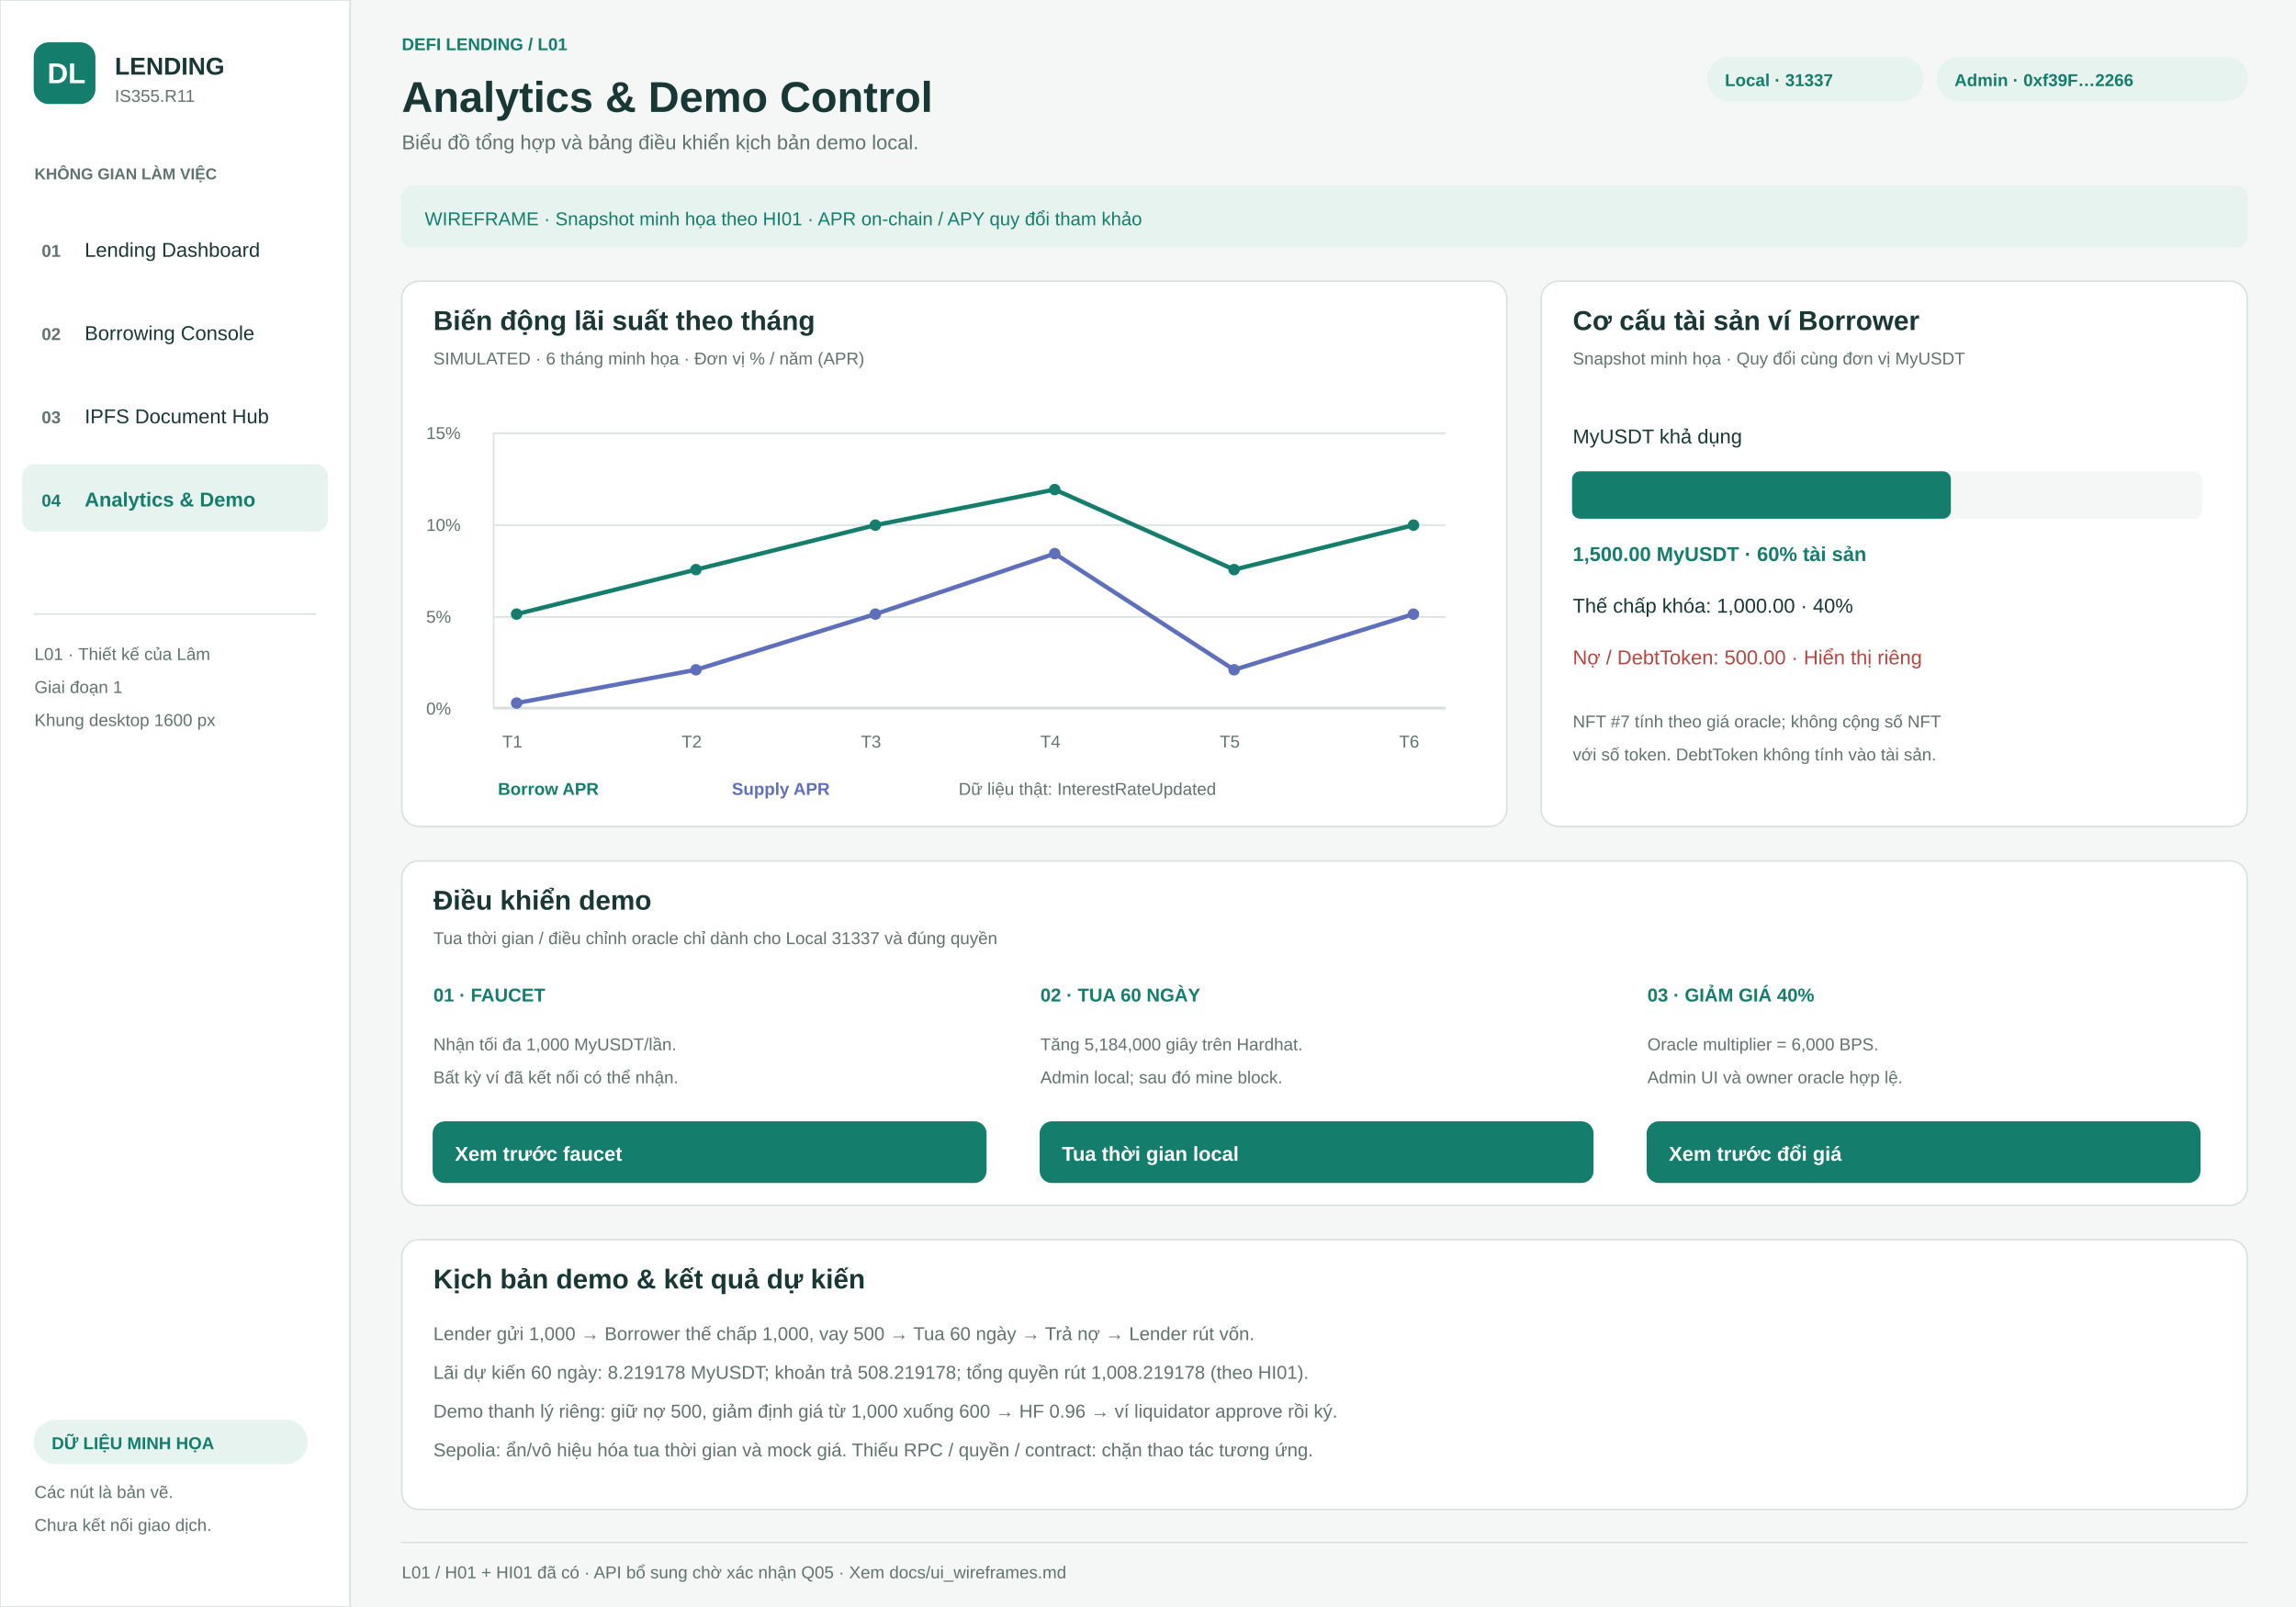
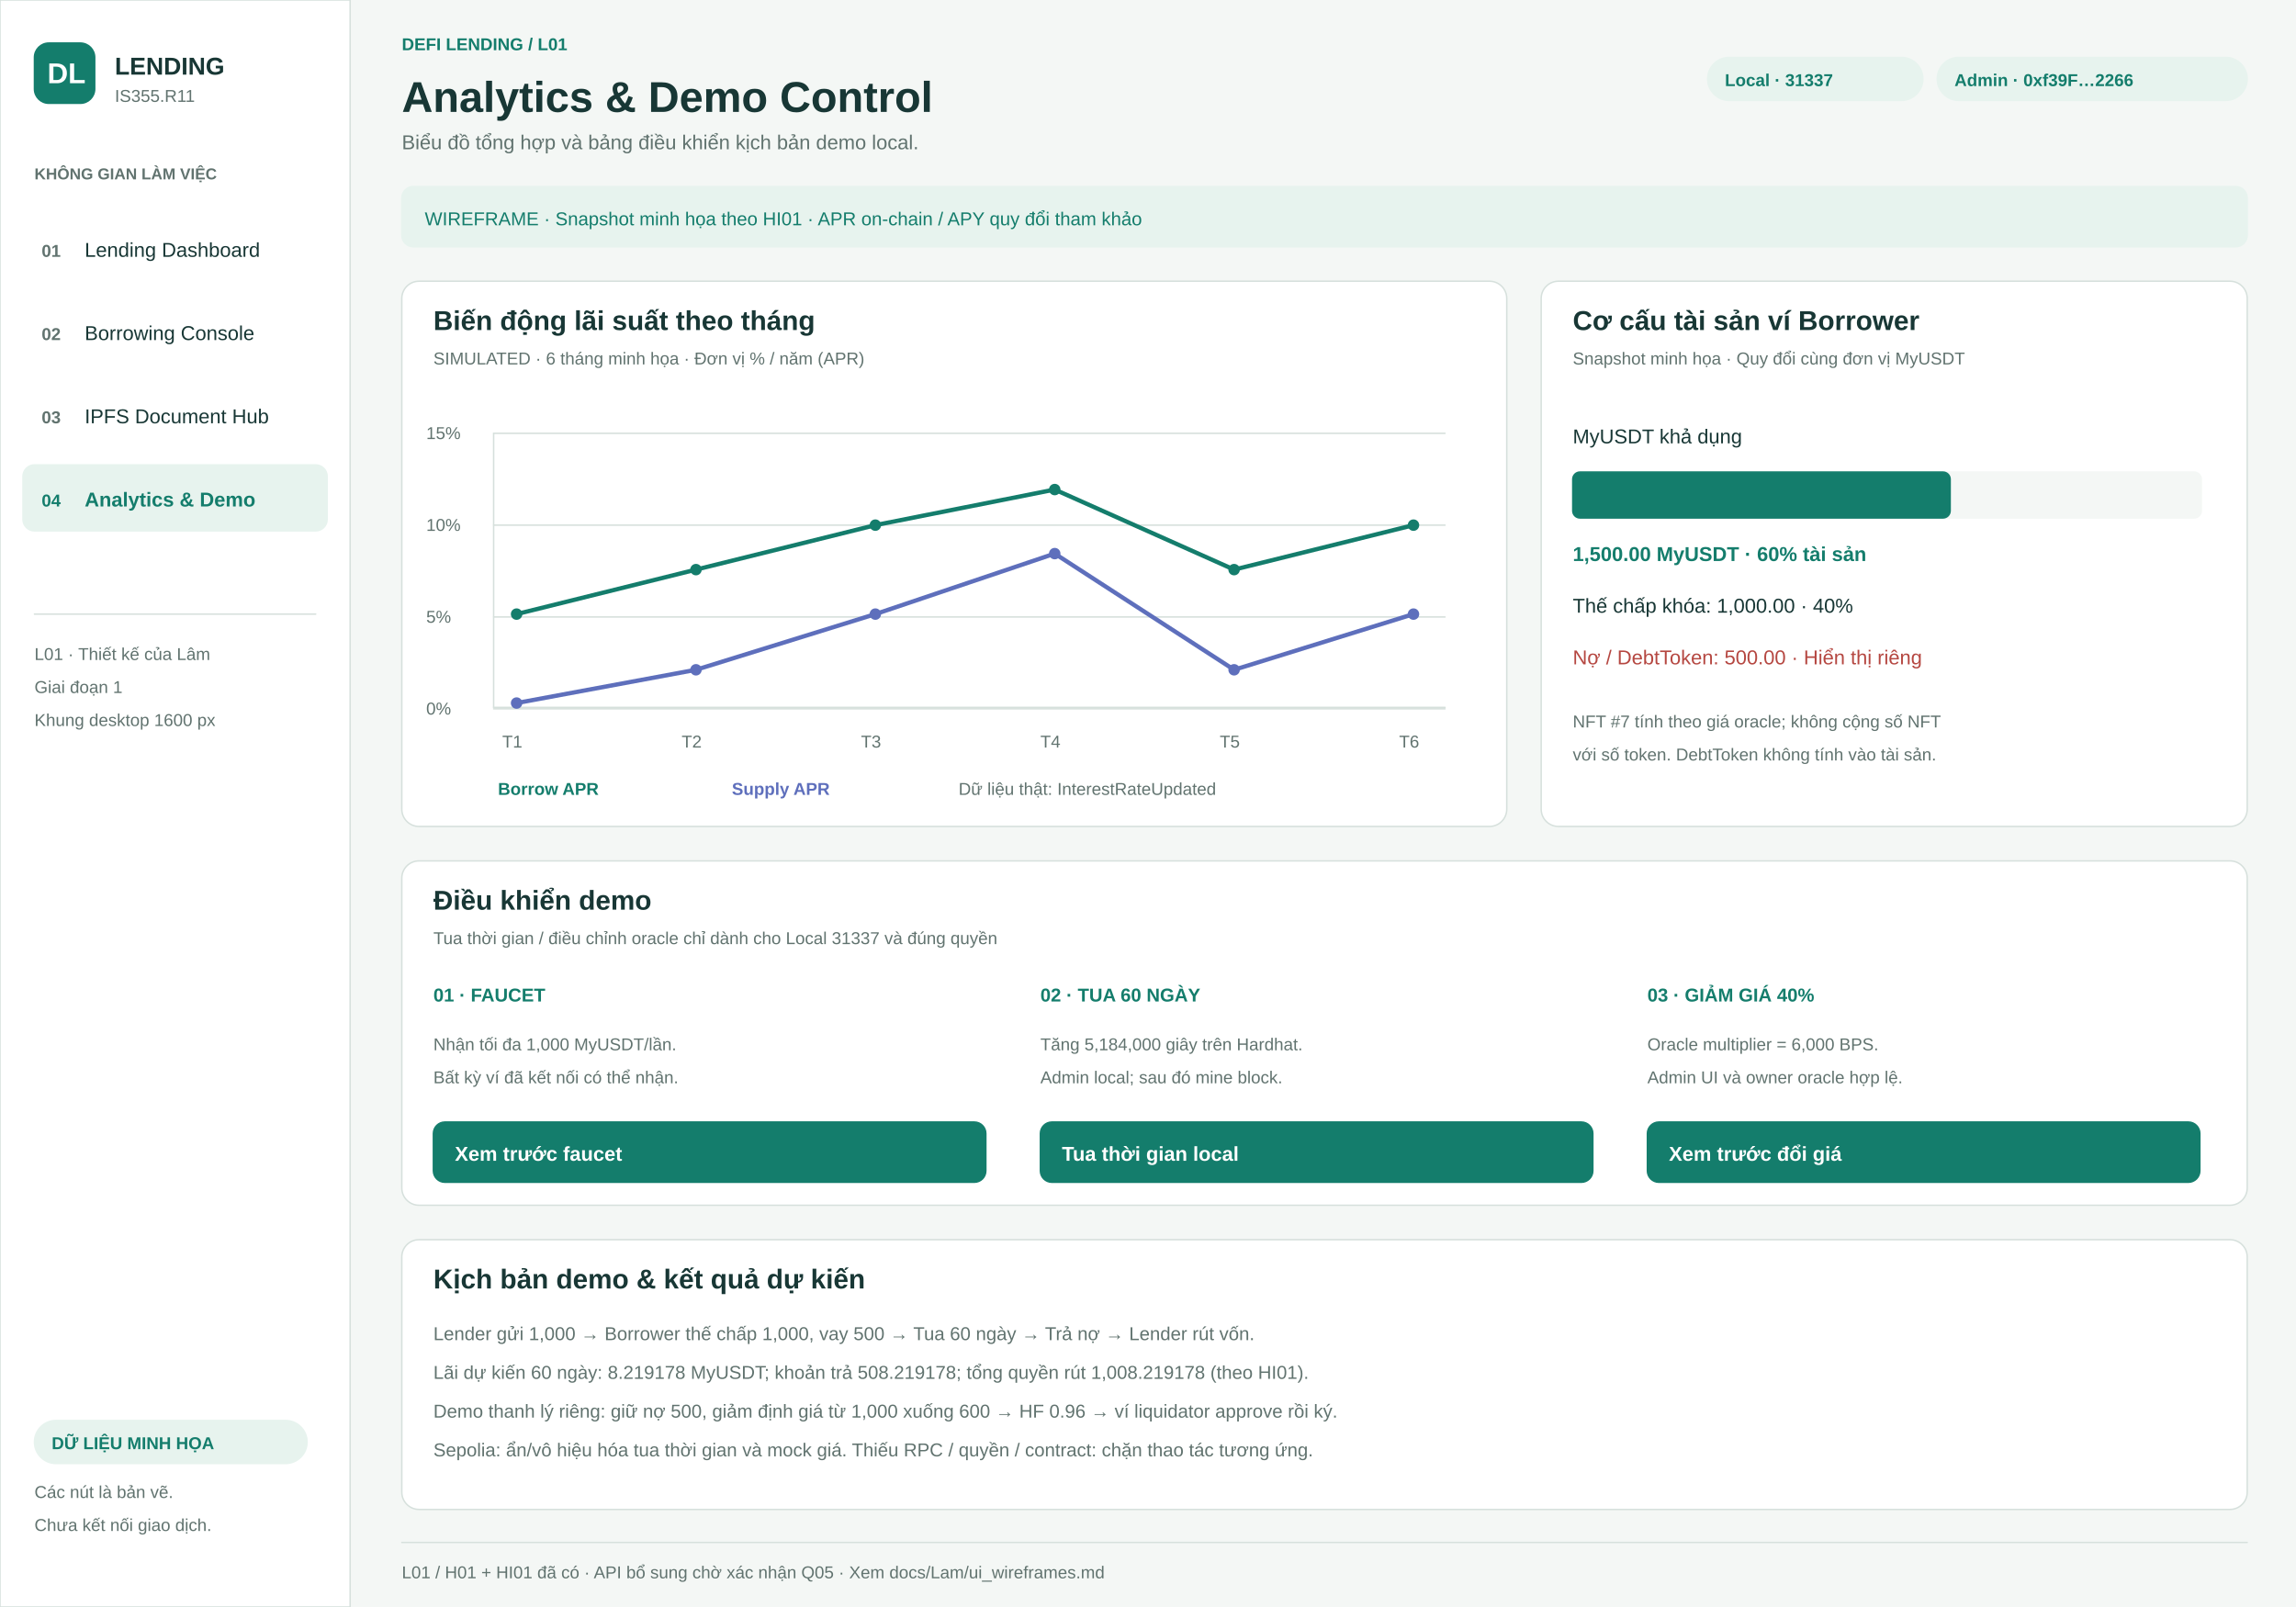
<svg xmlns="http://www.w3.org/2000/svg" width="1600" height="1120" viewBox="0 0 1600 1120" role="img" aria-labelledby="title desc">
  <g font-family="Arial, Segoe UI, sans-serif">
    <rect x="0" y="0" width="1600" height="1120" rx="0" fill="#f4f7f5" stroke="#f4f7f5" />
    <rect x="0" y="0" width="244" height="1120" rx="0" fill="#ffffff" stroke="#d6e0dc" />
    <rect x="24" y="30" width="42" height="42" rx="10" fill="#147d6c" stroke="#147d6c" />
    <text x="33" y="58" font-size="20" fill="#ffffff" font-weight="700">DL</text>
    <text x="80" y="52" font-size="17" fill="#183735" font-weight="700">LENDING</text>
    <text x="80" y="71" font-size="12" fill="#61736f" font-weight="400">IS355.R11</text>
    <text x="24" y="125" font-size="11" fill="#61736f" font-weight="700">KHÔNG GIAN LÀM VIỆC</text>
    <text x="29" y="179" font-size="12" fill="#61736f" font-weight="700">01</text>
    <text x="59" y="179" font-size="14" fill="#183735" font-weight="400">Lending Dashboard</text>
    <text x="29" y="237" font-size="12" fill="#61736f" font-weight="700">02</text>
    <text x="59" y="237" font-size="14" fill="#183735" font-weight="400">Borrowing Console</text>
    <text x="29" y="295" font-size="12" fill="#61736f" font-weight="700">03</text>
    <text x="59" y="295" font-size="14" fill="#183735" font-weight="400">IPFS Document Hub</text>
    <rect x="16" y="324" width="212" height="46" rx="8" fill="#e7f3ee" stroke="#e7f3ee" />
    <text x="29" y="353" font-size="12" fill="#147d6c" font-weight="700">04</text>
    <text x="59" y="353" font-size="14" fill="#147d6c" font-weight="700">Analytics &amp; Demo</text>
    <line x1="24" y1="428" x2="220" y2="428" stroke="#d6e0dc" stroke-width="1" stroke-linecap="round" />
    <text x="24" y="460" font-size="12" fill="#61736f" font-weight="400">L01 · Thiết kế của Lâm</text>
    <text x="24" y="483" font-size="12" fill="#61736f" font-weight="400">Giai đoạn 1</text>
    <text x="24" y="506" font-size="12" fill="#61736f" font-weight="400">Khung desktop 1600 px</text>
    <rect x="24" y="990" width="190" height="30" rx="15" fill="#e7f3ee" stroke="#e7f3ee" />
    <text x="36" y="1010" font-size="12" fill="#147d6c" font-weight="700">DỮ LIỆU MINH HỌA</text>
    <text x="24" y="1044" font-size="12" fill="#61736f" font-weight="400">Các nút là bản vẽ.</text>
    <text x="24" y="1067" font-size="12" fill="#61736f" font-weight="400">Chưa kết nối giao dịch.</text>
    <text x="280" y="35" font-size="12" fill="#147d6c" font-weight="700">DEFI LENDING / L01</text>
    <text x="280" y="78" font-size="30" fill="#183735" font-weight="700">Analytics &amp; Demo Control</text>
    <text x="280" y="104" font-size="14" fill="#61736f" font-weight="400">Biểu đồ tổng hợp và bảng điều khiển kịch bản demo local.</text>
    <rect x="1190" y="40" width="150" height="30" rx="15" fill="#e7f3ee" stroke="#e7f3ee" />
    <text x="1202" y="60" font-size="12" fill="#147d6c" font-weight="700">Local · 31337</text>
    <rect x="1350" y="40" width="216" height="30" rx="15" fill="#e7f3ee" stroke="#e7f3ee" />
    <text x="1362" y="60" font-size="12" fill="#147d6c" font-weight="700">Admin · 0xf39F…2266</text>
    <rect x="280" y="130" width="1286" height="42" rx="8" fill="#e7f3ee" stroke="#e7f3ee" />
    <text x="296" y="157" font-size="13" fill="#147d6c" font-weight="400">WIREFRAME · Snapshot minh họa theo HI01 · APR on-chain / APY quy đổi tham khảo</text>
    <line x1="280" y1="1075" x2="1566" y2="1075" stroke="#d6e0dc" stroke-width="1" stroke-linecap="round" />
-     <text x="280" y="1100" font-size="12" fill="#61736f" font-weight="400">L01 / H01 + HI01 đã có · API bổ sung chờ xác nhận Q05 · Xem docs/ui_wireframes.md</text>
+     <text x="280" y="1100" font-size="12" fill="#61736f" font-weight="400">L01 / H01 + HI01 đã có · API bổ sung chờ xác nhận Q05 · Xem docs/Lam/ui_wireframes.md</text>
    <rect x="280" y="196" width="770" height="380" rx="12" fill="#ffffff" stroke="#d6e0dc" />
    <text x="302" y="230" font-size="19" fill="#183735" font-weight="700">Biến động lãi suất theo tháng</text>
    <text x="302" y="254" font-size="12" fill="#61736f" font-weight="400">SIMULATED · 6 tháng minh họa · Đơn vị % / năm (APR)</text>
    <line x1="344" y1="493" x2="1007" y2="493" stroke="#d6e0dc" stroke-width="1" stroke-linecap="round" />
    <line x1="344" y1="302" x2="344" y2="493" stroke="#d6e0dc" stroke-width="1" stroke-linecap="round" />
    <text x="297" y="306" font-size="12" fill="#61736f" font-weight="400">15%</text>
    <line x1="344" y1="302" x2="1007" y2="302" stroke="#d6e0dc" stroke-width="1" stroke-linecap="round" />
    <text x="297" y="370" font-size="12" fill="#61736f" font-weight="400">10%</text>
    <line x1="344" y1="366" x2="1007" y2="366" stroke="#d6e0dc" stroke-width="1" stroke-linecap="round" />
    <text x="297" y="434" font-size="12" fill="#61736f" font-weight="400">5%</text>
    <line x1="344" y1="430" x2="1007" y2="430" stroke="#d6e0dc" stroke-width="1" stroke-linecap="round" />
    <text x="297" y="498" font-size="12" fill="#61736f" font-weight="400">0%</text>
    <line x1="344" y1="494" x2="1007" y2="494" stroke="#d6e0dc" stroke-width="1" stroke-linecap="round" />
    <line x1="360" y1="428.0" x2="485" y2="397.0" stroke="#147d6c" stroke-width="3" stroke-linecap="round" />
    <line x1="485" y1="397.0" x2="610" y2="366.0" stroke="#147d6c" stroke-width="3" stroke-linecap="round" />
    <line x1="610" y1="366.0" x2="735" y2="341.2" stroke="#147d6c" stroke-width="3" stroke-linecap="round" />
    <line x1="735" y1="341.2" x2="860" y2="397.0" stroke="#147d6c" stroke-width="3" stroke-linecap="round" />
    <line x1="860" y1="397.0" x2="985" y2="366.0" stroke="#147d6c" stroke-width="3" stroke-linecap="round" />
    <circle cx="360" cy="428.0" r="4" fill="#147d6c" stroke="none" />
    <circle cx="485" cy="397.0" r="4" fill="#147d6c" stroke="none" />
    <circle cx="610" cy="366.0" r="4" fill="#147d6c" stroke="none" />
    <circle cx="735" cy="341.2" r="4" fill="#147d6c" stroke="none" />
    <circle cx="860" cy="397.0" r="4" fill="#147d6c" stroke="none" />
    <circle cx="985" cy="366.0" r="4" fill="#147d6c" stroke="none" />
    <line x1="360" y1="490.0" x2="485" y2="466.812" stroke="#5e6fbc" stroke-width="3" stroke-linecap="round" />
    <line x1="485" y1="466.812" x2="610" y2="428.0" stroke="#5e6fbc" stroke-width="3" stroke-linecap="round" />
    <line x1="610" y1="428.0" x2="735" y2="385.84" stroke="#5e6fbc" stroke-width="3" stroke-linecap="round" />
    <line x1="735" y1="385.84" x2="860" y2="466.812" stroke="#5e6fbc" stroke-width="3" stroke-linecap="round" />
    <line x1="860" y1="466.812" x2="985" y2="428.0" stroke="#5e6fbc" stroke-width="3" stroke-linecap="round" />
    <circle cx="360" cy="490.0" r="4" fill="#5e6fbc" stroke="none" />
    <circle cx="485" cy="466.812" r="4" fill="#5e6fbc" stroke="none" />
    <circle cx="610" cy="428.0" r="4" fill="#5e6fbc" stroke="none" />
    <circle cx="735" cy="385.84" r="4" fill="#5e6fbc" stroke="none" />
    <circle cx="860" cy="466.812" r="4" fill="#5e6fbc" stroke="none" />
    <circle cx="985" cy="428.0" r="4" fill="#5e6fbc" stroke="none" />
    <text x="350" y="521" font-size="12" fill="#61736f" font-weight="400">T1</text>
    <text x="475" y="521" font-size="12" fill="#61736f" font-weight="400">T2</text>
    <text x="600" y="521" font-size="12" fill="#61736f" font-weight="400">T3</text>
    <text x="725" y="521" font-size="12" fill="#61736f" font-weight="400">T4</text>
    <text x="850" y="521" font-size="12" fill="#61736f" font-weight="400">T5</text>
    <text x="975" y="521" font-size="12" fill="#61736f" font-weight="400">T6</text>
    <text x="347" y="554" font-size="12" fill="#147d6c" font-weight="700">Borrow APR</text>
    <text x="510" y="554" font-size="12" fill="#5e6fbc" font-weight="700">Supply APR</text>
    <text x="668" y="554" font-size="12" fill="#61736f" font-weight="400">Dữ liệu thật: InterestRateUpdated</text>
    <rect x="1074" y="196" width="492" height="380" rx="12" fill="#ffffff" stroke="#d6e0dc" />
    <text x="1096" y="230" font-size="19" fill="#183735" font-weight="700">Cơ cấu tài sản ví Borrower</text>
    <text x="1096" y="254" font-size="12" fill="#61736f" font-weight="400">Snapshot minh họa · Quy đổi cùng đơn vị MyUSDT</text>
    <text x="1096" y="309" font-size="14" fill="#183735" font-weight="400">MyUSDT khả dụng</text>
    <rect x="1096" y="329" width="438" height="32" rx="5" fill="#f4f7f5" stroke="#f4f7f5" />
    <rect x="1096" y="329" width="263" height="32" rx="5" fill="#147d6c" stroke="#147d6c" />
    <text x="1096" y="391" font-size="14" fill="#147d6c" font-weight="700">1,500.00 MyUSDT · 60% tài sản</text>
    <text x="1096" y="427" font-size="14" fill="#183735" font-weight="400">Thế chấp khóa: 1,000.00 · 40%</text>
    <text x="1096" y="463" font-size="14" fill="#b54741" font-weight="400">Nợ / DebtToken: 500.00 · Hiển thị riêng</text>
    <text x="1096" y="507" font-size="12" fill="#61736f" font-weight="400">NFT #7 tính theo giá oracle; không cộng số NFT</text>
    <text x="1096" y="530" font-size="12" fill="#61736f" font-weight="400">với số token. DebtToken không tính vào tài sản.</text>
    <rect x="280" y="600" width="1286" height="240" rx="12" fill="#ffffff" stroke="#d6e0dc" />
    <text x="302" y="634" font-size="19" fill="#183735" font-weight="700">Điều khiển demo</text>
    <text x="302" y="658" font-size="12" fill="#61736f" font-weight="400">Tua thời gian / điều chỉnh oracle chỉ dành cho Local 31337 và đúng quyền</text>
    <text x="302" y="698" font-size="13" fill="#147d6c" font-weight="700">01 · FAUCET</text>
    <text x="302" y="732" font-size="12" fill="#61736f" font-weight="400">Nhận tối đa 1,000 MyUSDT/lần.</text>
    <text x="302" y="755" font-size="12" fill="#61736f" font-weight="400">Bất kỳ ví đã kết nối có thể nhận.</text>
    <rect x="302" y="782" width="385" height="42" rx="8" fill="#147d6c" stroke="#147d6c" />
    <text x="317" y="809" font-size="14" fill="#ffffff" font-weight="700">Xem trước faucet</text>
    <text x="725" y="698" font-size="13" fill="#147d6c" font-weight="700">02 · TUA 60 NGÀY</text>
    <text x="725" y="732" font-size="12" fill="#61736f" font-weight="400">Tăng 5,184,000 giây trên Hardhat.</text>
    <text x="725" y="755" font-size="12" fill="#61736f" font-weight="400">Admin local; sau đó mine block.</text>
    <rect x="725" y="782" width="385" height="42" rx="8" fill="#147d6c" stroke="#147d6c" />
    <text x="740" y="809" font-size="14" fill="#ffffff" font-weight="700">Tua thời gian local</text>
    <text x="1148" y="698" font-size="13" fill="#147d6c" font-weight="700">03 · GIẢM GIÁ 40%</text>
    <text x="1148" y="732" font-size="12" fill="#61736f" font-weight="400">Oracle multiplier = 6,000 BPS.</text>
    <text x="1148" y="755" font-size="12" fill="#61736f" font-weight="400">Admin UI và owner oracle hợp lệ.</text>
    <rect x="1148" y="782" width="385" height="42" rx="8" fill="#147d6c" stroke="#147d6c" />
    <text x="1163" y="809" font-size="14" fill="#ffffff" font-weight="700">Xem trước đổi giá</text>
    <rect x="280" y="864" width="1286" height="188" rx="12" fill="#ffffff" stroke="#d6e0dc" />
    <text x="302" y="898" font-size="19" fill="#183735" font-weight="700">Kịch bản demo &amp; kết quả dự kiến</text>
    <text x="302" y="934" font-size="13" fill="#61736f" font-weight="400">Lender gửi 1,000 → Borrower thế chấp 1,000, vay 500 → Tua 60 ngày → Trả nợ → Lender rút vốn.</text>
    <text x="302" y="961" font-size="13" fill="#61736f" font-weight="400">Lãi dự kiến 60 ngày: 8.219178 MyUSDT; khoản trả 508.219178; tổng quyền rút 1,008.219178 (theo HI01).</text>
    <text x="302" y="988" font-size="13" fill="#61736f" font-weight="400">Demo thanh lý riêng: giữ nợ 500, giảm định giá từ 1,000 xuống 600 → HF 0.96 → ví liquidator approve rồi ký.</text>
    <text x="302" y="1015" font-size="13" fill="#61736f" font-weight="400">Sepolia: ẩn/vô hiệu hóa tua thời gian và mock giá. Thiếu RPC / quyền / contract: chặn thao tác tương ứng.</text>
  </g>
</svg>
